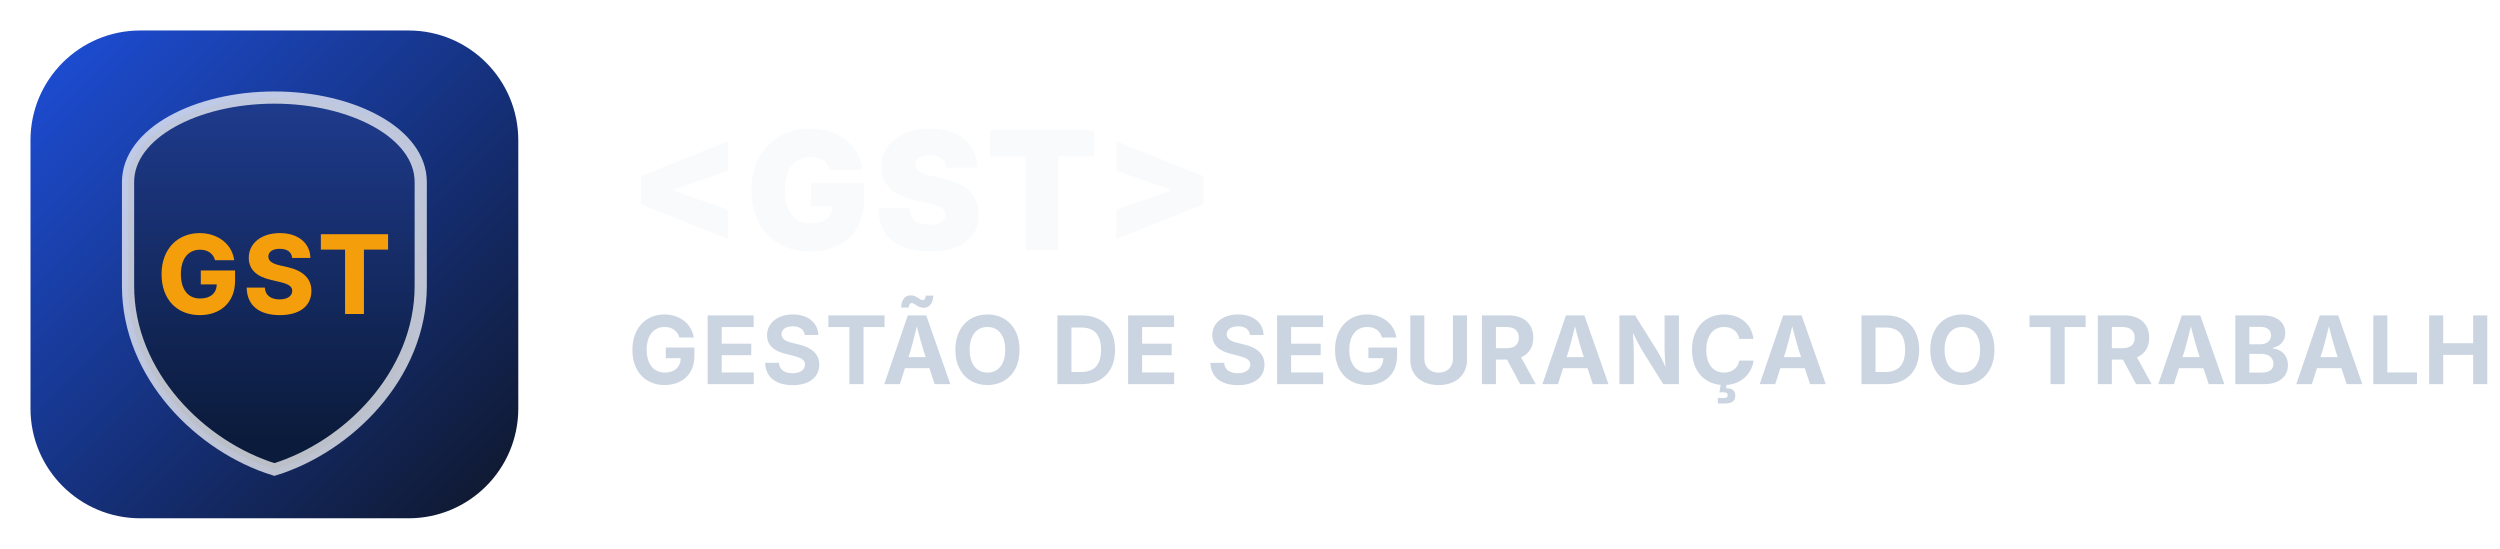
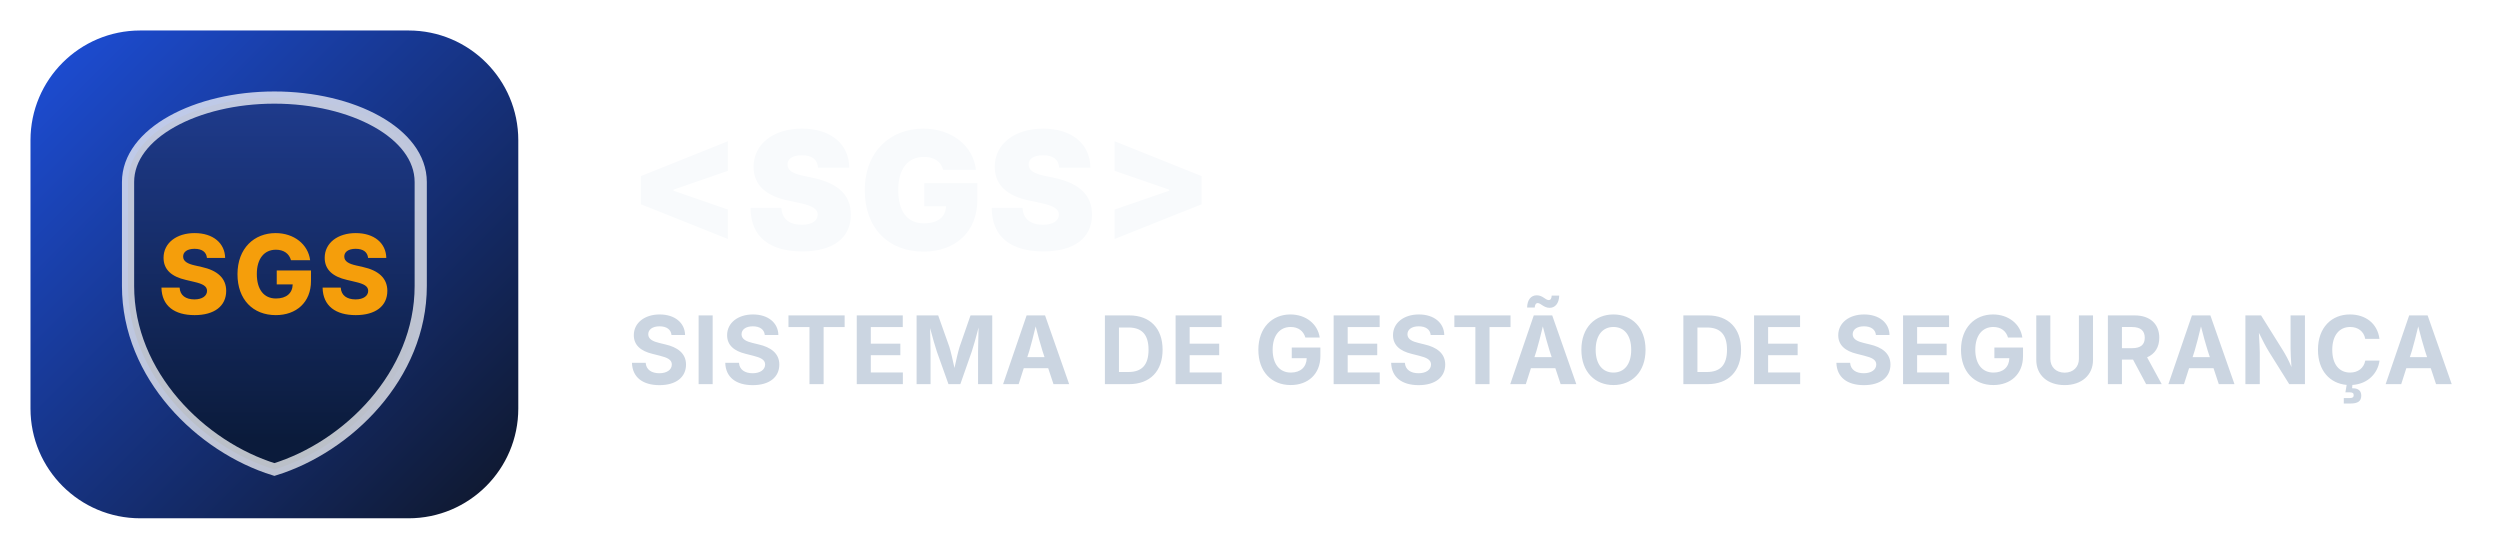
<svg xmlns="http://www.w3.org/2000/svg" width="820" height="180" viewBox="0 0 820 180" fill="none">
  <defs>
    <linearGradient id="gst-bg-legacy" x1="12" y1="12" x2="168" y2="168" gradientUnits="userSpaceOnUse">
      <stop offset="0" stop-color="#1D4ED8" />
      <stop offset="1" stop-color="#0F172A" />
    </linearGradient>
    <linearGradient id="gst-shield-legacy" x1="90" y1="36" x2="90" y2="144" gradientUnits="userSpaceOnUse">
      <stop offset="0" stop-color="#1E3A8A" />
      <stop offset="1" stop-color="#0B1B3B" />
    </linearGradient>
  </defs>
  <rect x="10" y="10" width="160" height="160" rx="36" fill="url(#gst-bg-legacy)" />
  <path d="M90 32C64.4 32 42 43.7 42 59.7V93.8C42 123.1 66 146.6 90 154C114 146.6 138 123.1 138 93.8V59.7C138 43.7 115.6 32 90 32Z" fill="url(#gst-shield-legacy)" stroke="rgba(255,255,255,0.72)" stroke-width="4" />
  <text x="90" y="103" text-anchor="middle" font-family="Inter, Segoe UI, Roboto, Arial, sans-serif" font-size="36" font-weight="800" fill="#F59E0B" letter-spacing="1">
-     GST
+     SGS
  </text>
  <text x="206" y="82" font-family="Inter, Segoe UI, Roboto, Arial, sans-serif" font-size="54" font-weight="900" fill="#F8FAFC" letter-spacing="1.2">
-     &lt;GST&gt;
+     &lt;SGS&gt;
  </text>
  <text x="206" y="126" font-family="Inter, Segoe UI, Roboto, Arial, sans-serif" font-size="31" font-weight="700" fill="#CBD5E1" letter-spacing="0.8">
-     GESTÃO DE SEGURANÇA DO TRABALHO
+     SISTEMA DE GESTÃO DE SEGURANÇA
  </text>
</svg>
